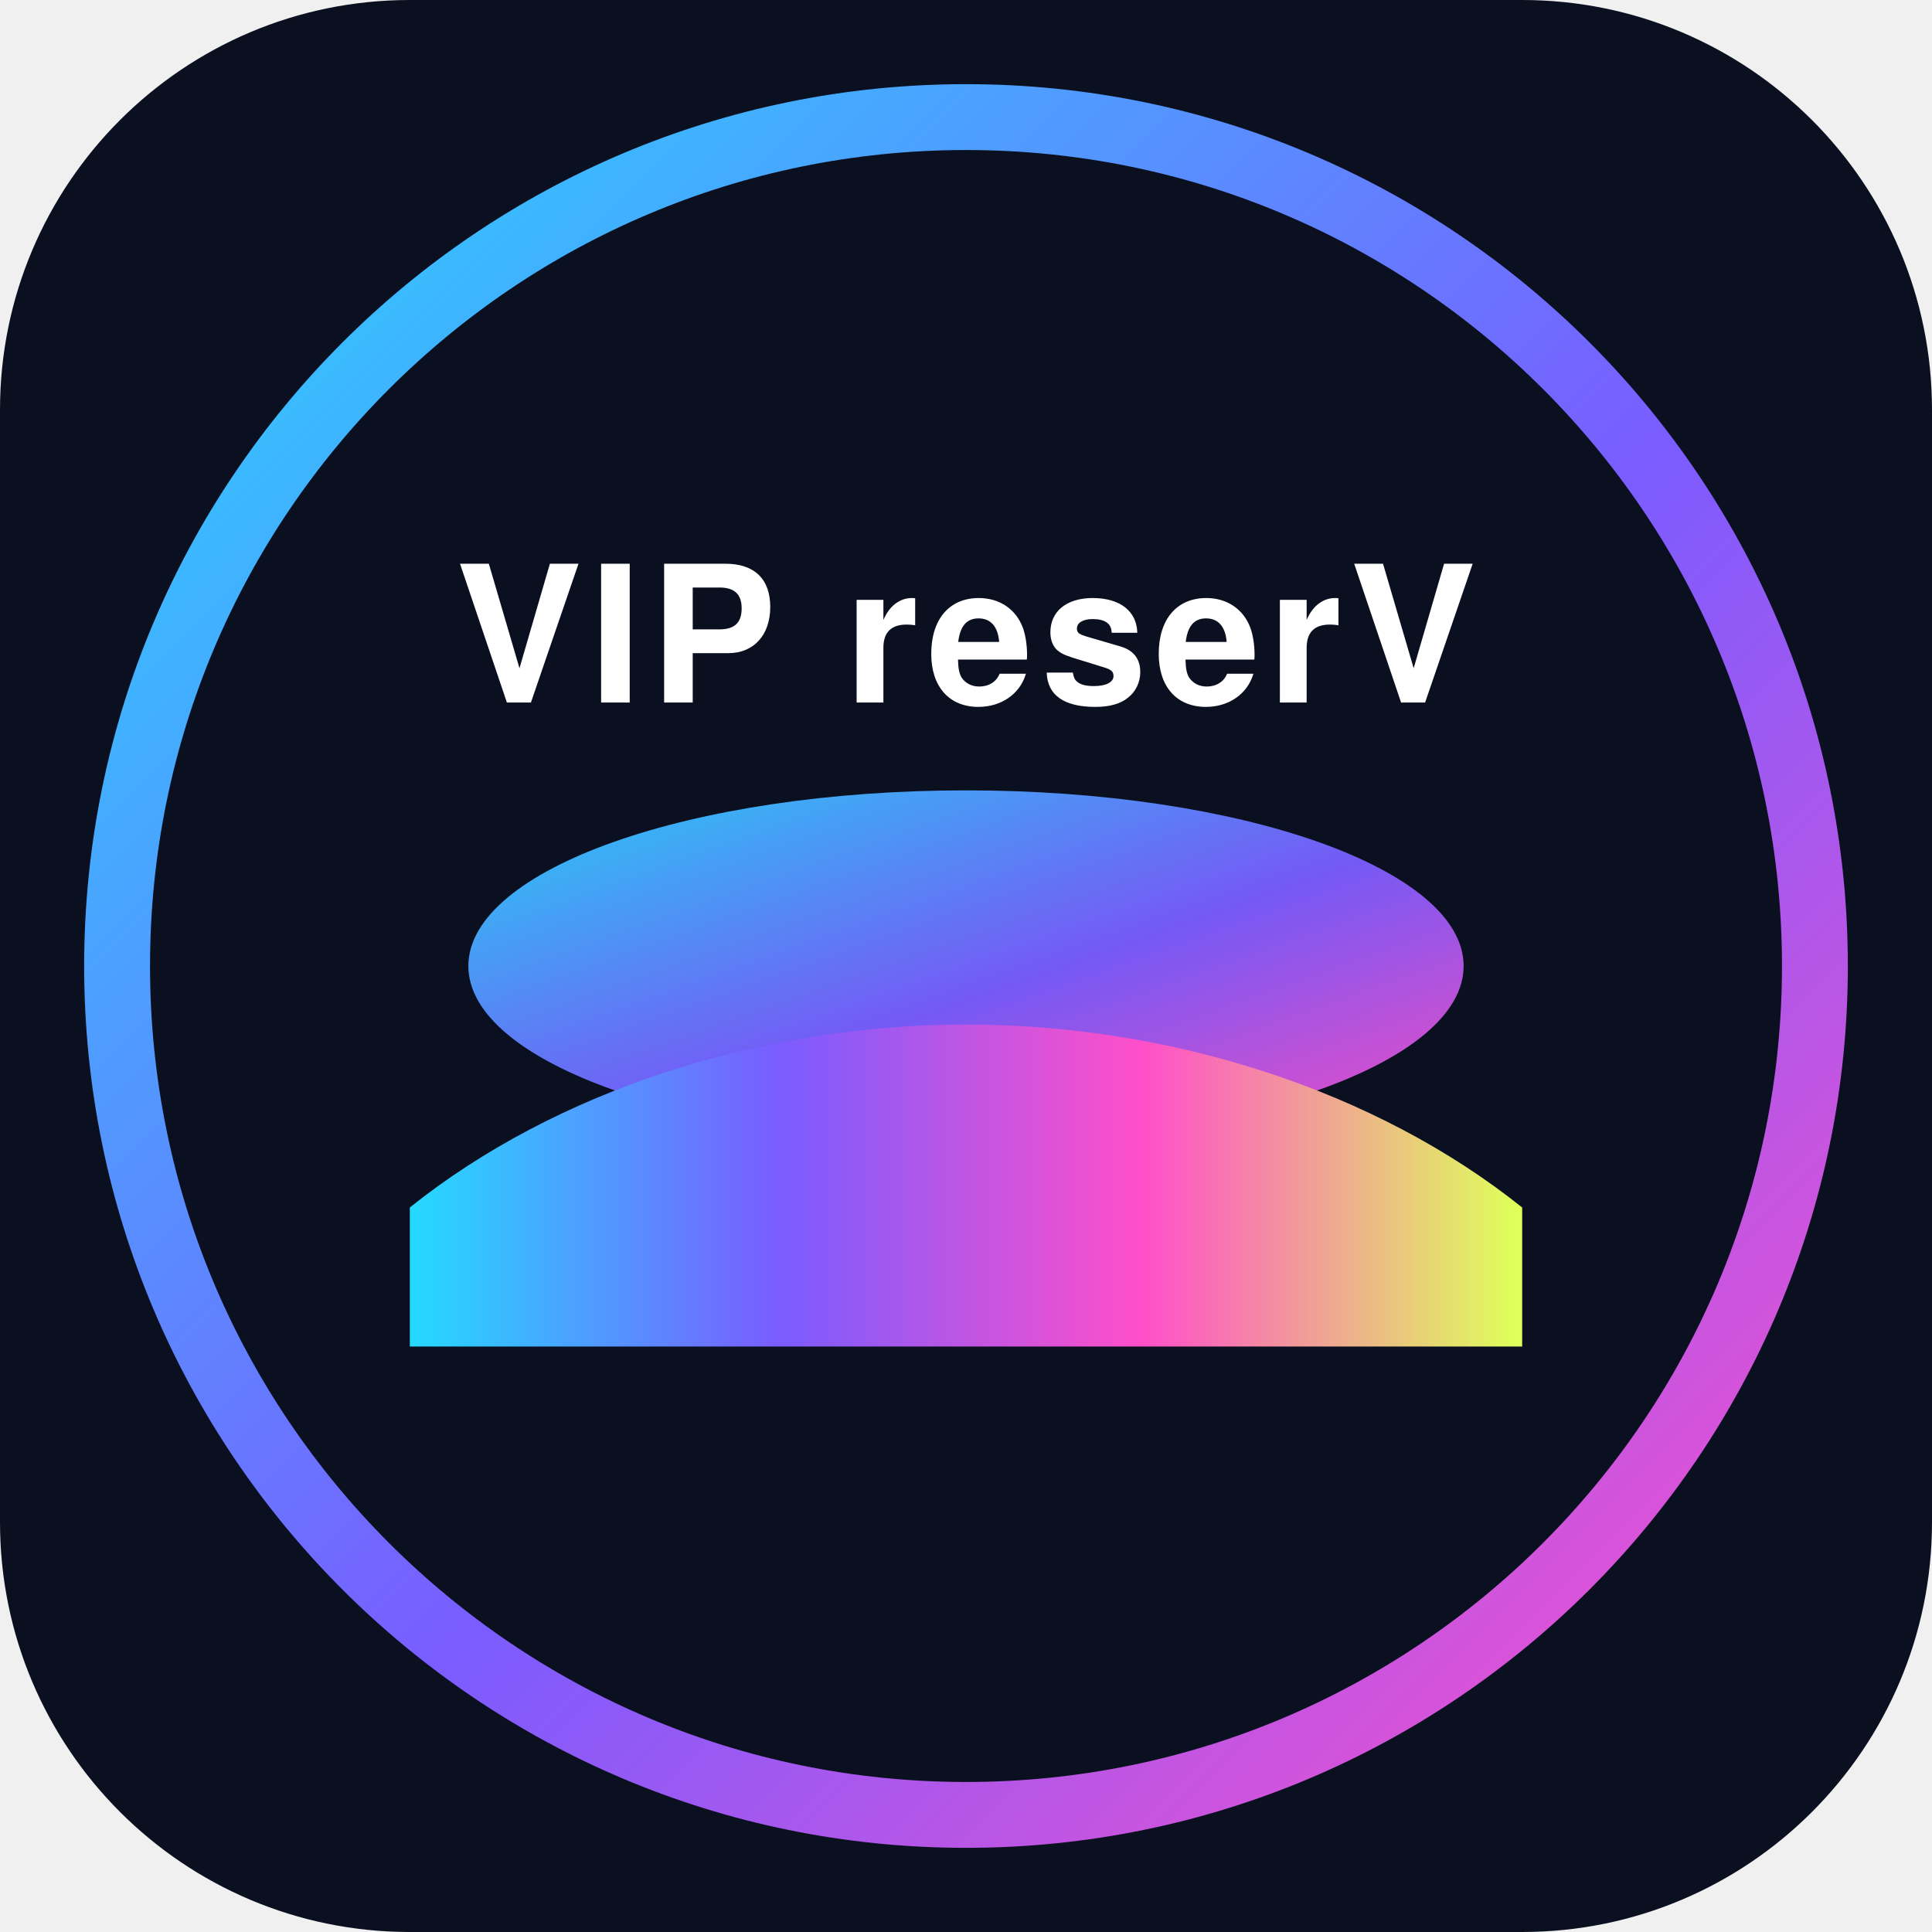
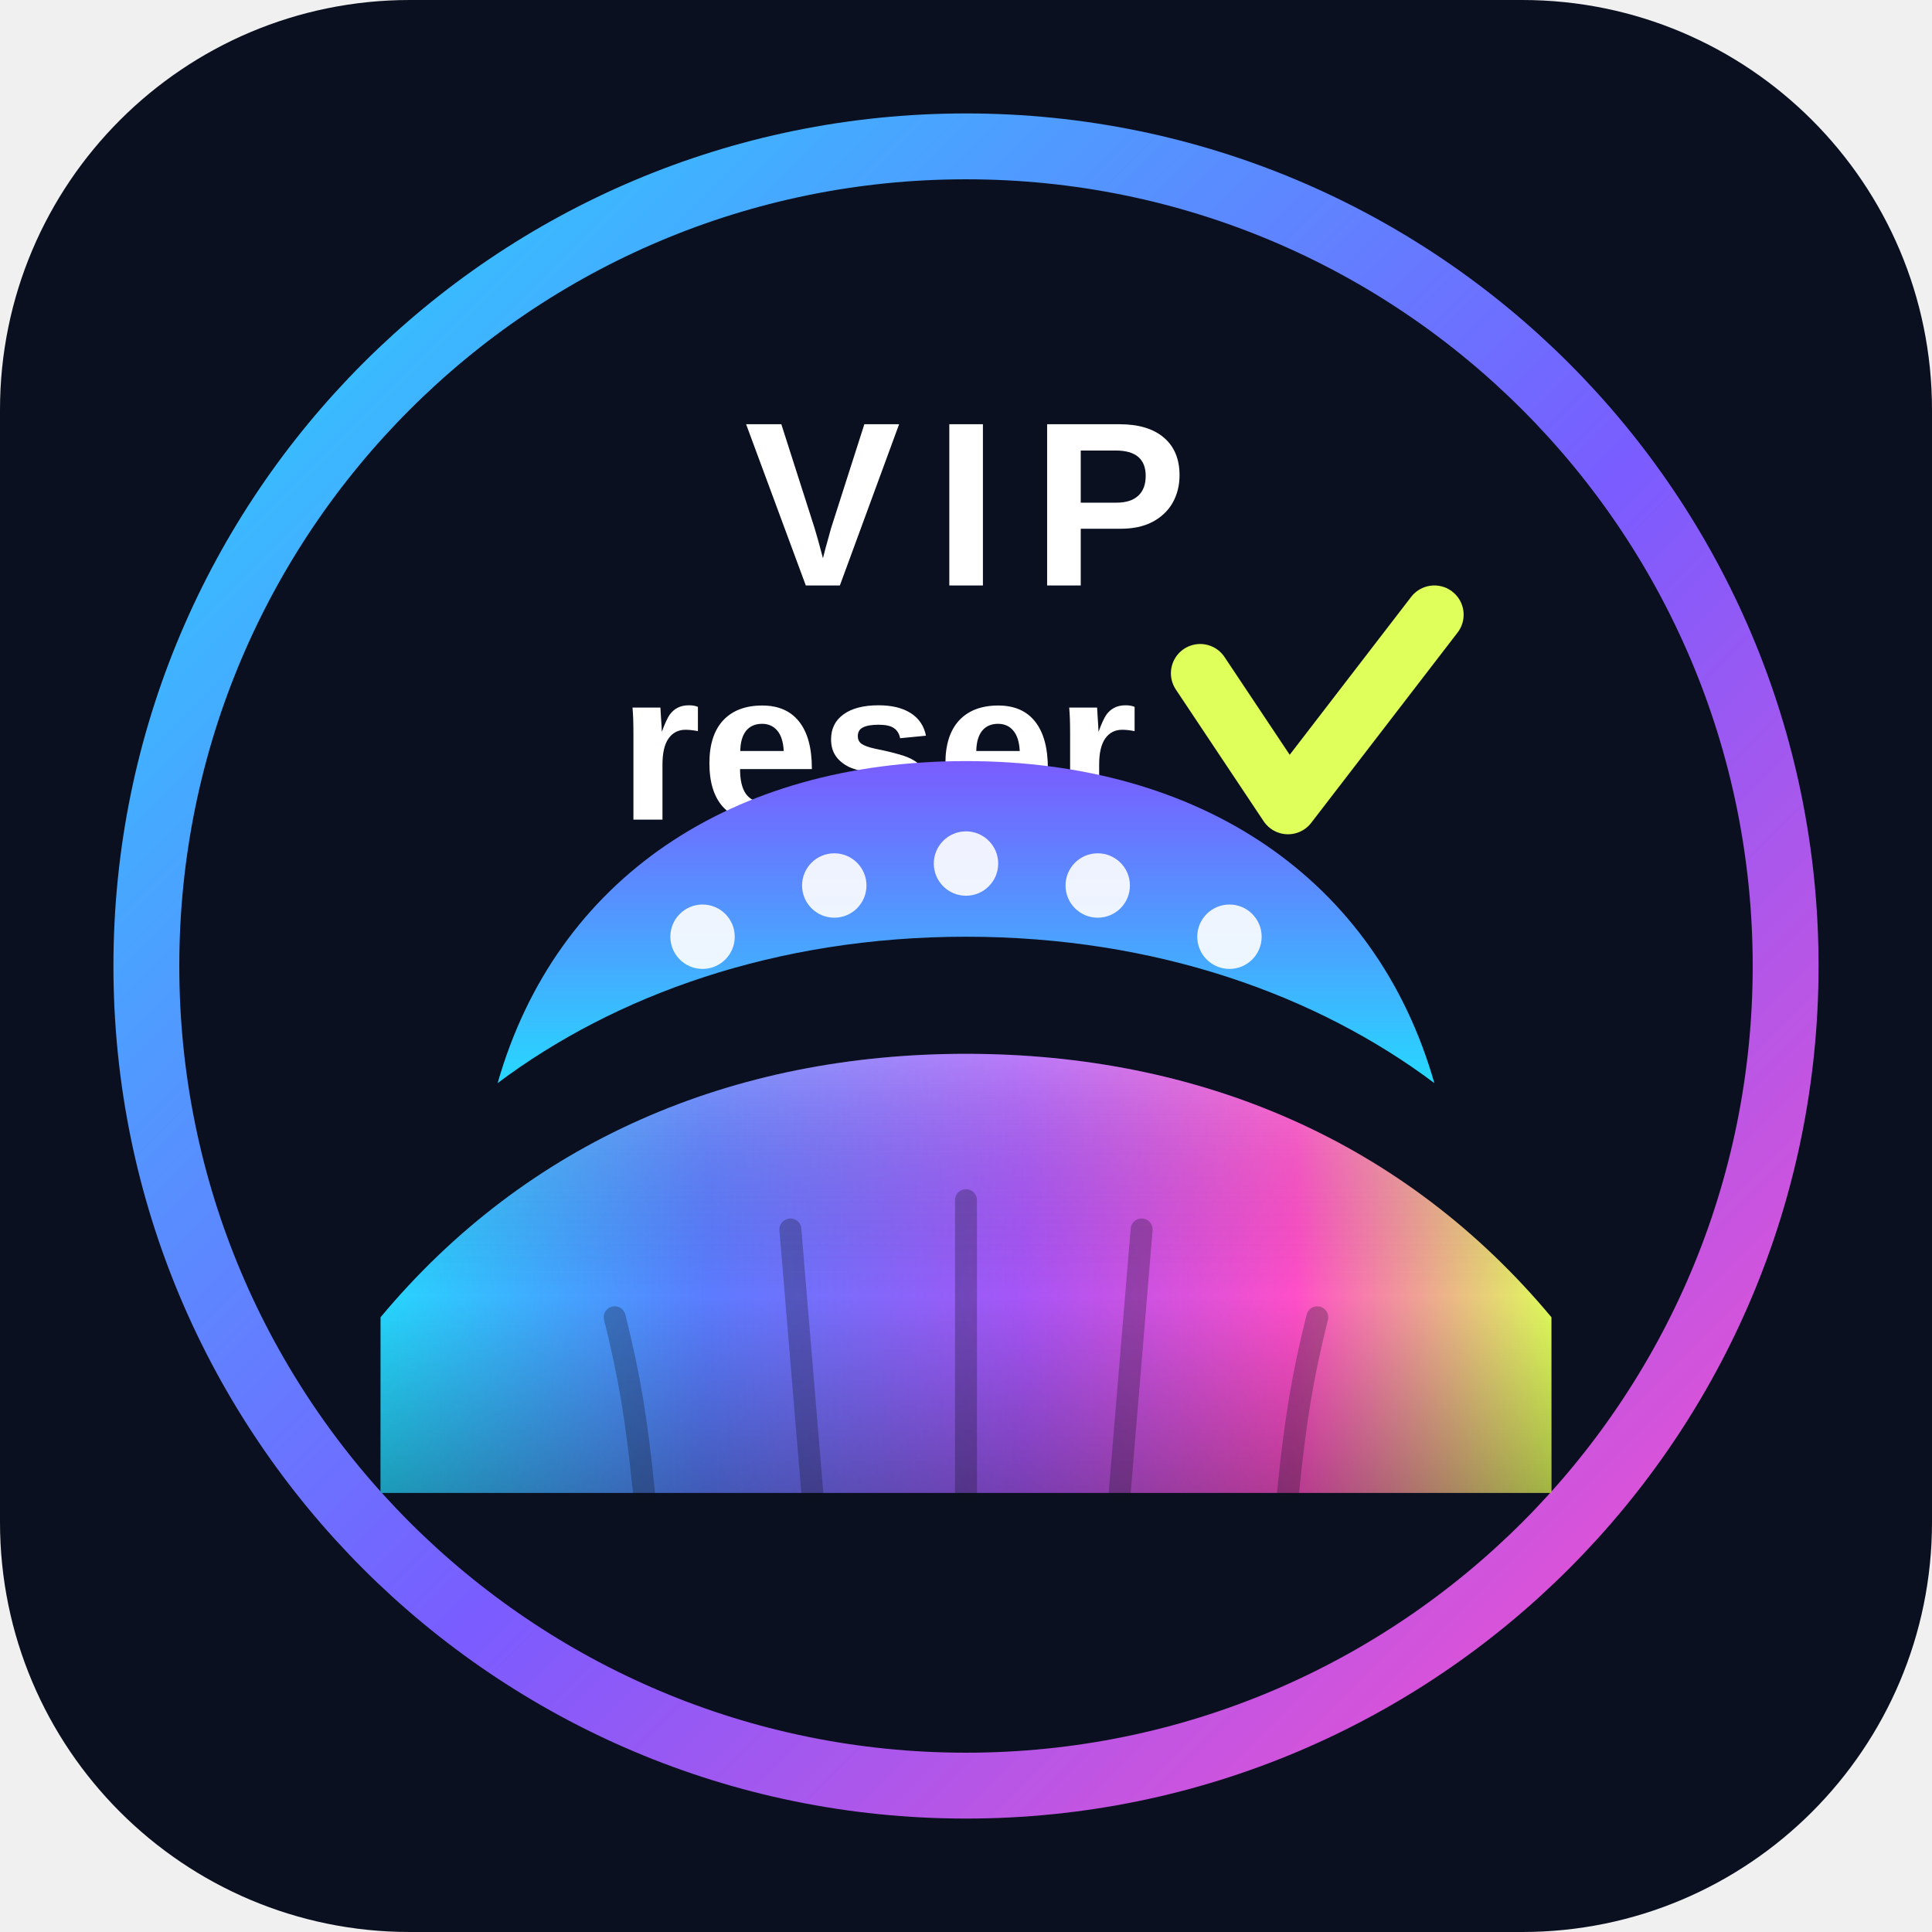
<svg xmlns="http://www.w3.org/2000/svg" viewBox="0 0 132 132" role="img" aria-label="VIP reserV">
  <defs>
    <linearGradient id="g" x1="0" y1="0" x2="1" y2="1">
      <stop offset="0%" stop-color="#26d8ff" />
      <stop offset="55%" stop-color="#7a5cff" />
      <stop offset="100%" stop-color="#ff4fc9" />
    </linearGradient>
+     <linearGradient id="table" x1="0" y1="0" x2="0" y2="1">
+       <stop offset="0%" stop-color="#7a5cff" />
+       <stop offset="100%" stop-color="#26d8ff" />
+     </linearGradient>
    <linearGradient id="seat" x1="0" y1="0.5" x2="1" y2="0.5">
      <stop offset="0%" stop-color="#26d8ff" />
-       <stop offset="33%" stop-color="#7a5cff" />
-       <stop offset="66%" stop-color="#ff4fc9" />
+       <stop offset="28%" stop-color="#5b7cff" />
+       <stop offset="55%" stop-color="#a855f7" />
+       <stop offset="78%" stop-color="#ff4fc9" />
      <stop offset="100%" stop-color="#dfff5a" />
+     </linearGradient>
+     <linearGradient id="seatShade" x1="0.5" y1="0" x2="0.5" y2="1">
+       <stop offset="0%" stop-color="#fff" stop-opacity="0.22" />
+       <stop offset="55%" stop-color="#000" stop-opacity="0" />
+       <stop offset="100%" stop-color="#000" stop-opacity="0.28" />
    </linearGradient>
  </defs>
  <rect width="132" height="132" rx="28" fill="#0b1020" />
-   <circle cx="66" cy="66" r="58" fill="none" stroke="url(#g)" stroke-width="4.5" />
-   <text x="66" y="48" text-anchor="middle" font-family="Arial Black, Helvetica, sans-serif" font-size="13" font-weight="900" fill="#fff" letter-spacing="0.04em">VIP reserV</text>
-   <ellipse cx="66" cy="66" rx="34" ry="12" fill="url(#g)" opacity="0.95" />
-   <path d="M28 92 L104 92 L104 82.5 C94 74.5, 80 70, 66 70 C52 70, 38 74.5, 28 82.5 Z" fill="url(#seat)" />
+   <circle cx="66" cy="66" r="56" fill="none" stroke="url(#g)" stroke-width="4.5" />
+   <text x="66" y="40" text-anchor="middle" fill="#fff" font-family="Arial Black, Helvetica Neue, Arial, sans-serif" font-size="16" font-weight="900" letter-spacing="0.14em">VIP</text>
+   <text x="60" y="56" text-anchor="middle" fill="#fff" font-family="Arial Black, Helvetica Neue, Arial, sans-serif" font-size="14.5" font-weight="900">reser</text>
+   <path d="M82 46 L88 55 L98 42" fill="none" stroke="#dfff5a" stroke-width="4" stroke-linecap="round" stroke-linejoin="round" />
+   <path d="M34 74 C38 60, 50 52, 66 52 C82 52, 94 60, 98 74 C90 68, 79 64, 66 64 C53 64, 42 68, 34 74 Z" fill="url(#table)" />
+   <circle cx="48" cy="64" r="2.2" fill="#fff" opacity="0.9" />
+   <circle cx="57" cy="60.5" r="2.2" fill="#fff" opacity="0.9" />
+   <circle cx="66" cy="59" r="2.2" fill="#fff" opacity="0.9" />
+   <circle cx="75" cy="60.5" r="2.2" fill="#fff" opacity="0.9" />
+   <circle cx="84" cy="64" r="2.2" fill="#fff" opacity="0.9" />
+   <path d="M26 102 L106 102 L106 90 C96 78, 82 72, 66 72 C50 72, 36 78, 26 90 Z" fill="url(#seat)" />
+   <path d="M26 102 L106 102 L106 90 C96 78, 82 72, 66 72 C50 72, 36 78, 26 90 Z" fill="url(#seatShade)" />
+   <path d="M42 90 C43 94, 43.5 97, 44 102" fill="none" stroke="#0a0e18" stroke-width="1.5" opacity="0.28" stroke-linecap="round" />
+   <path d="M54 84 C54.5 90, 55 96, 55.5 102" fill="none" stroke="#0a0e18" stroke-width="1.5" opacity="0.28" stroke-linecap="round" />
+   <path d="M66 82 C66 88, 66 95, 66 102" fill="none" stroke="#0a0e18" stroke-width="1.5" opacity="0.28" stroke-linecap="round" />
+   <path d="M78 84 C77.5 90, 77 96, 76.5 102" fill="none" stroke="#0a0e18" stroke-width="1.5" opacity="0.28" stroke-linecap="round" />
+   <path d="M90 90 C89 94, 88.5 97, 88 102" fill="none" stroke="#0a0e18" stroke-width="1.5" opacity="0.28" stroke-linecap="round" />
</svg>
